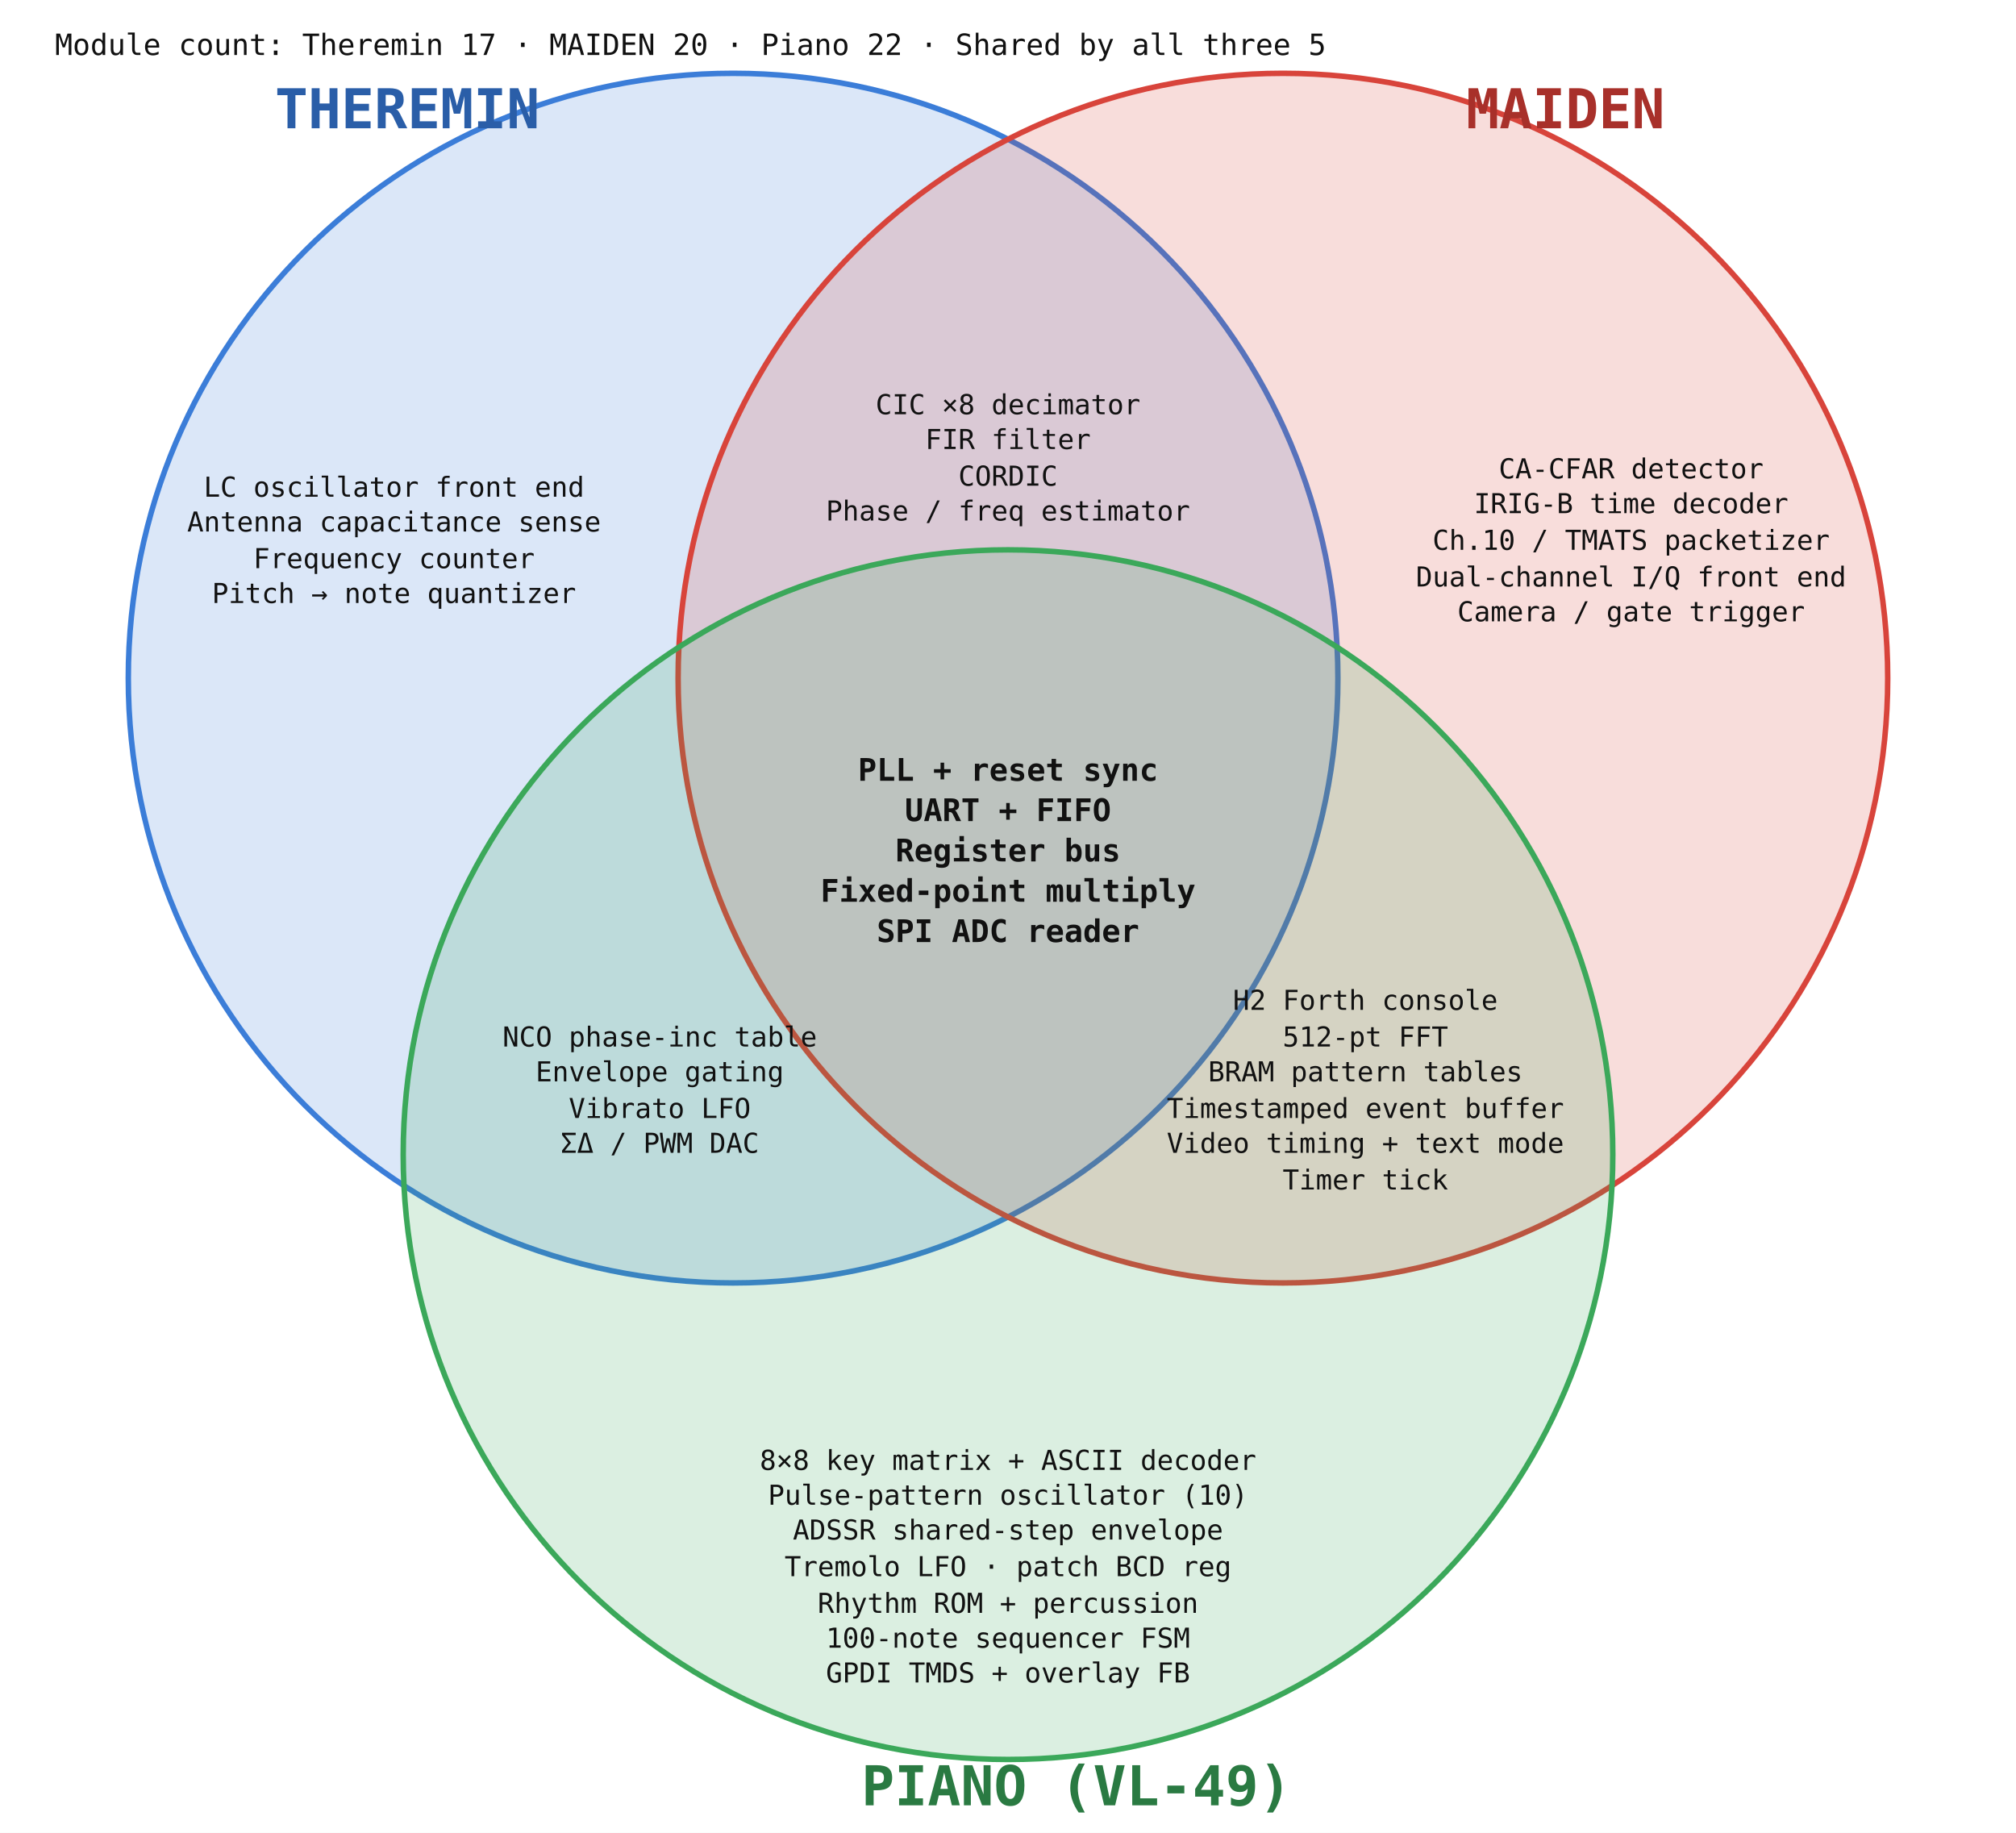
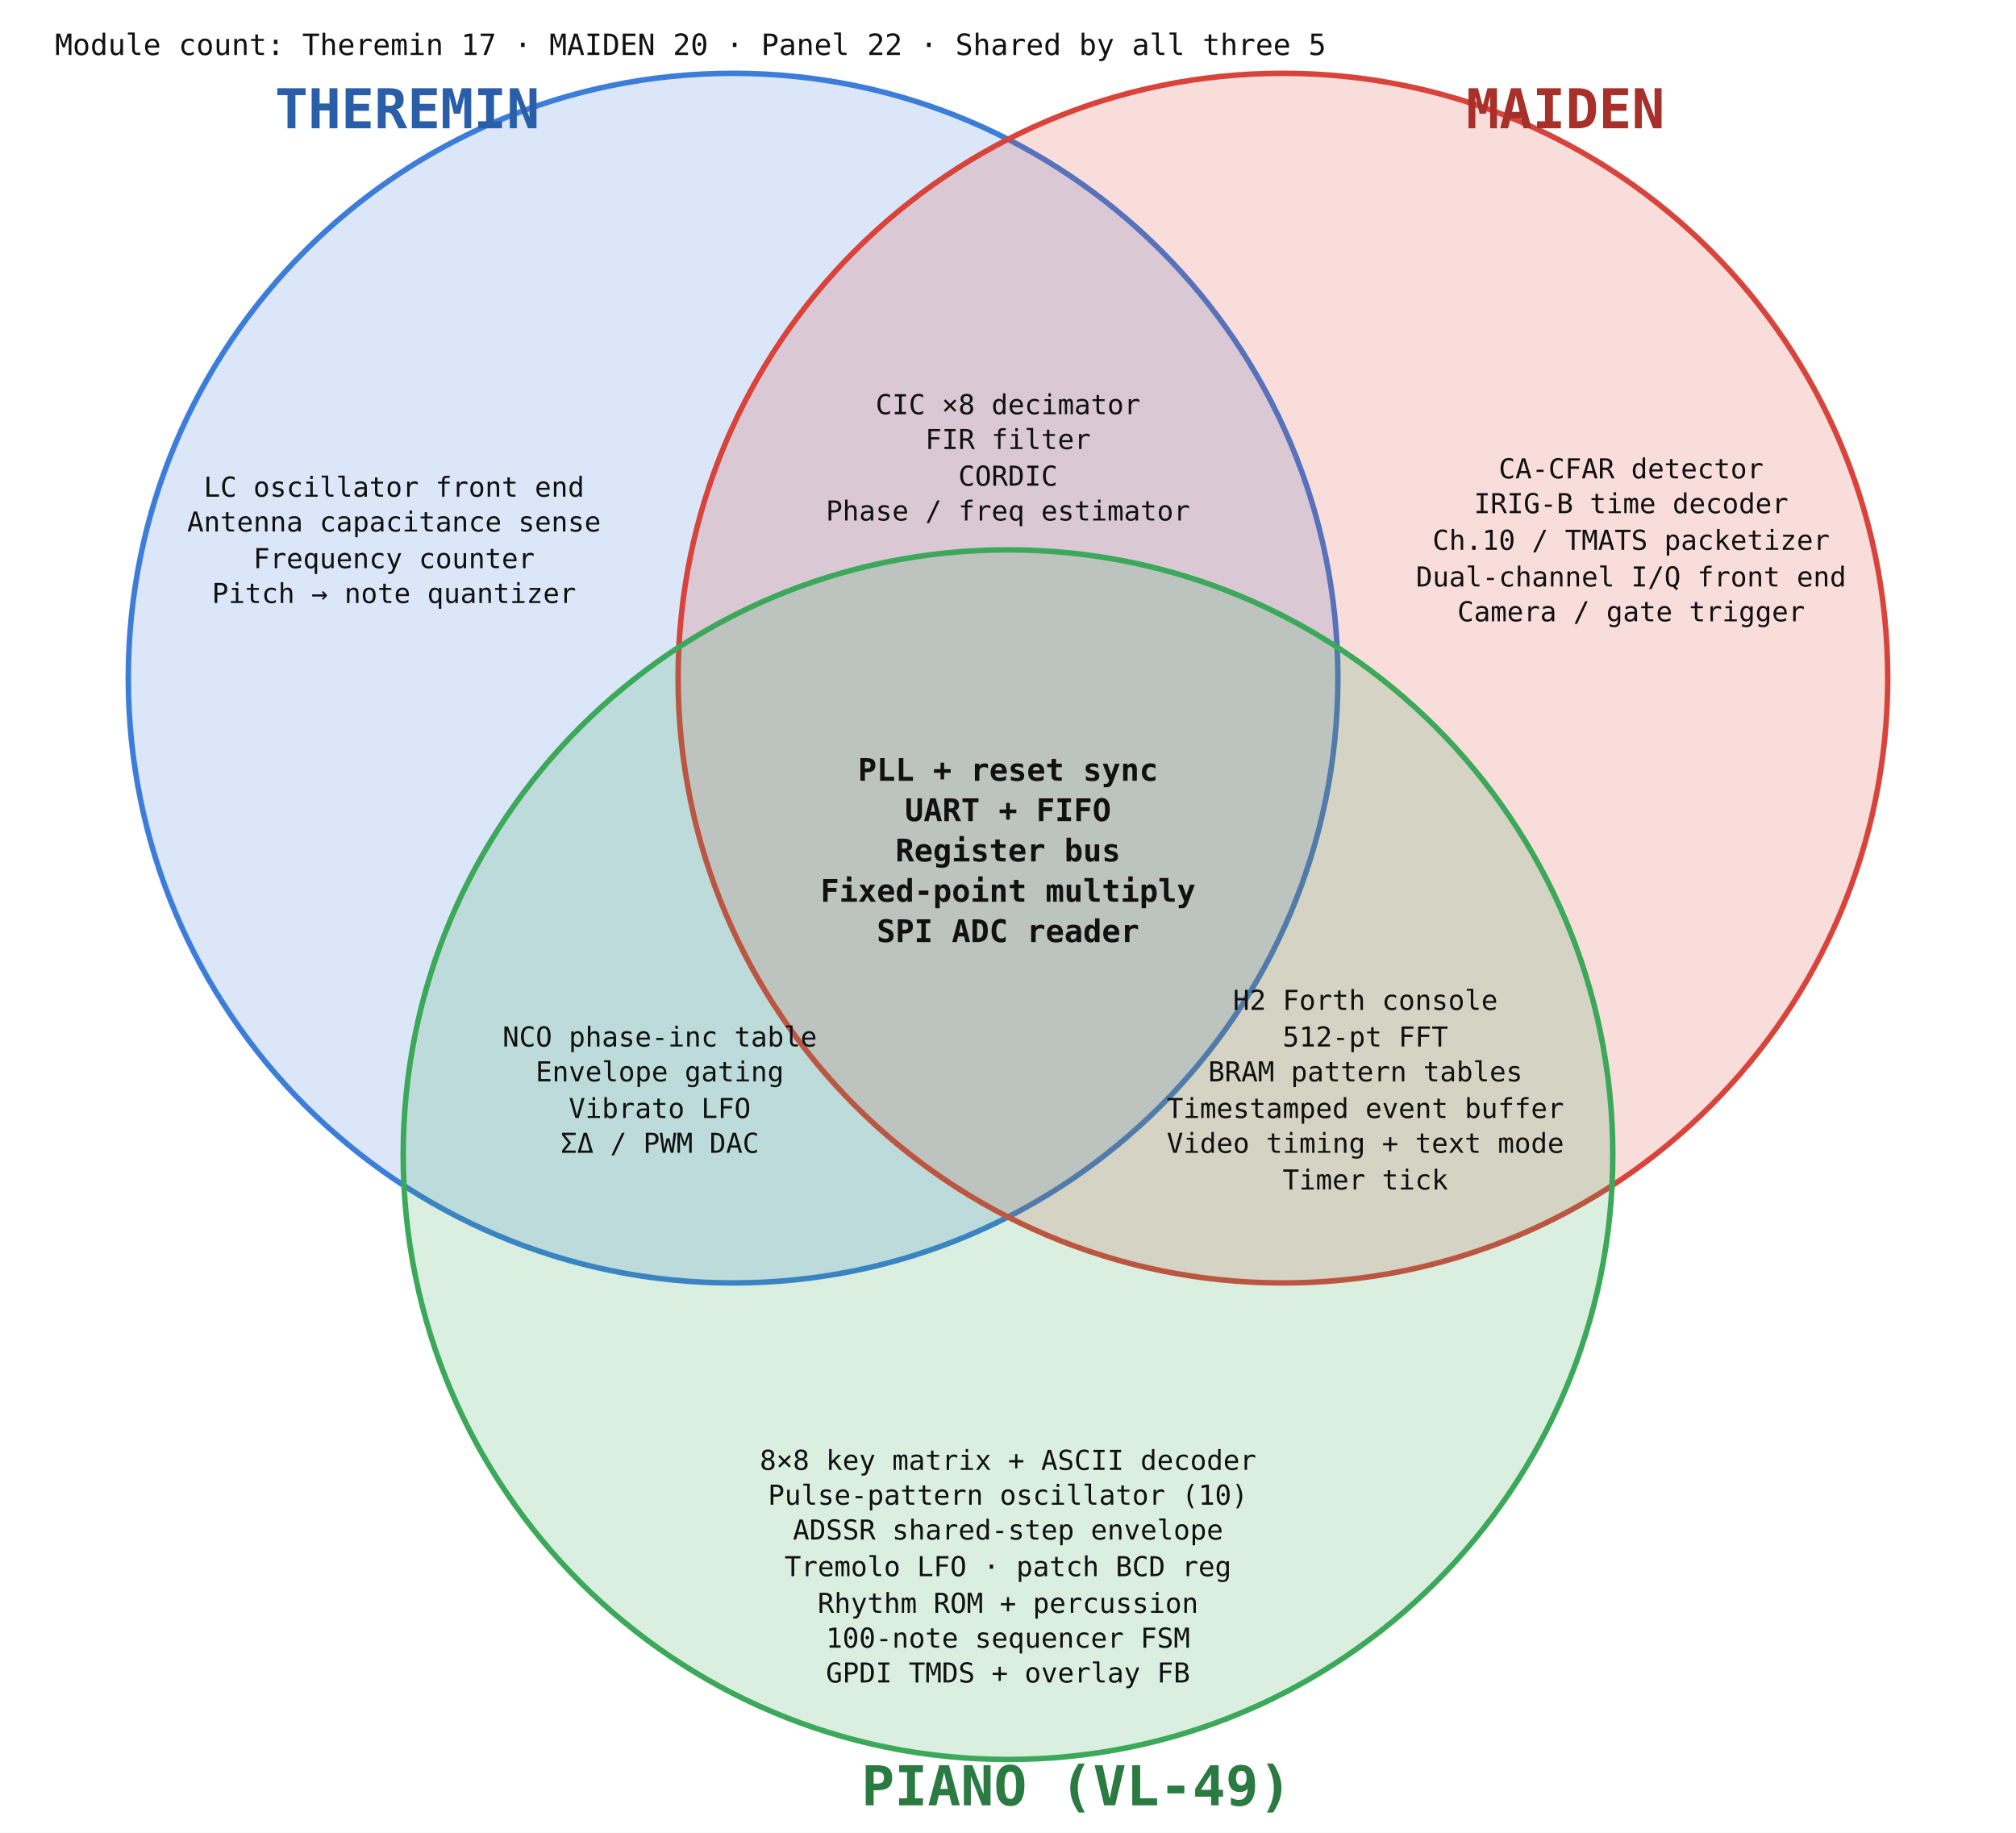
<svg xmlns="http://www.w3.org/2000/svg" viewBox="0 0 1100 1000" font-family="ui-monospace,Menlo,Consolas,monospace">
  <rect width="1100" height="1000" fill="#fff" />
  <circle cx="400" cy="370" r="330" fill="#3b7dd8" fill-opacity="0.18" stroke="#3b7dd8" stroke-width="3" />
  <circle cx="700" cy="370" r="330" fill="#d8443b" fill-opacity="0.18" stroke="#d8443b" stroke-width="3" />
  <circle cx="550" cy="630" r="330" fill="#3ba85a" fill-opacity="0.18" stroke="#3ba85a" stroke-width="3" />
  <text x="150" y="70" font-size="30" font-weight="700" fill="#2a5ea8">THEREMIN</text>
  <text x="800" y="70" font-size="30" font-weight="700" fill="#a8302a">MAIDEN</text>
  <text x="470" y="985" font-size="30" font-weight="700" fill="#2a7a42">PIANO (VL-49)</text>
-   <text x="30" y="30" font-size="16" fill="#111">Module count: Theremin 17 · MAIDEN 20 · Piano 22 · Shared by all three 5</text>
+   <text x="30" y="30" font-size="16" fill="#111">Module count: Theremin 17 · MAIDEN 20 · Panel 22 · Shared by all three 5</text>
  <text x="215" y="271" font-size="15" font-weight="400" fill="#111" text-anchor="middle">LC oscillator front end</text>
  <text x="215" y="290" font-size="15" font-weight="400" fill="#111" text-anchor="middle">Antenna capacitance sense</text>
  <text x="215" y="310" font-size="15" font-weight="400" fill="#111" text-anchor="middle">Frequency counter</text>
  <text x="215" y="329" font-size="15" font-weight="400" fill="#111" text-anchor="middle">Pitch → note quantizer</text>
  <text x="890" y="261" font-size="15" font-weight="400" fill="#111" text-anchor="middle">CA-CFAR detector</text>
  <text x="890" y="280" font-size="15" font-weight="400" fill="#111" text-anchor="middle">IRIG-B time decoder</text>
  <text x="890" y="300" font-size="15" font-weight="400" fill="#111" text-anchor="middle">Ch.10 / TMATS packetizer</text>
  <text x="890" y="320" font-size="15" font-weight="400" fill="#111" text-anchor="middle">Dual-channel I/Q front end</text>
  <text x="890" y="339" font-size="15" font-weight="400" fill="#111" text-anchor="middle">Camera / gate trigger</text>
  <text x="550" y="802" font-size="15" font-weight="400" fill="#111" text-anchor="middle">8×8 key matrix + ASCII decoder</text>
  <text x="550" y="821" font-size="15" font-weight="400" fill="#111" text-anchor="middle">Pulse-pattern oscillator (10)</text>
  <text x="550" y="840" font-size="15" font-weight="400" fill="#111" text-anchor="middle">ADSSR shared-step envelope</text>
  <text x="550" y="860" font-size="15" font-weight="400" fill="#111" text-anchor="middle">Tremolo LFO · patch BCD reg</text>
  <text x="550" y="880" font-size="15" font-weight="400" fill="#111" text-anchor="middle">Rhythm ROM + percussion</text>
  <text x="550" y="899" font-size="15" font-weight="400" fill="#111" text-anchor="middle">100-note sequencer FSM</text>
  <text x="550" y="918" font-size="15" font-weight="400" fill="#111" text-anchor="middle">GPDI TMDS + overlay FB</text>
  <text x="550" y="226" font-size="15" font-weight="400" fill="#111" text-anchor="middle">CIC ×8 decimator</text>
  <text x="550" y="245" font-size="15" font-weight="400" fill="#111" text-anchor="middle">FIR filter</text>
  <text x="550" y="265" font-size="15" font-weight="400" fill="#111" text-anchor="middle">CORDIC</text>
  <text x="550" y="284" font-size="15" font-weight="400" fill="#111" text-anchor="middle">Phase / freq estimator</text>
  <text x="360" y="571" font-size="15" font-weight="400" fill="#111" text-anchor="middle">NCO phase-inc table</text>
  <text x="360" y="590" font-size="15" font-weight="400" fill="#111" text-anchor="middle">Envelope gating</text>
  <text x="360" y="610" font-size="15" font-weight="400" fill="#111" text-anchor="middle">Vibrato LFO</text>
  <text x="360" y="629" font-size="15" font-weight="400" fill="#111" text-anchor="middle">ΣΔ / PWM DAC</text>
  <text x="745" y="551" font-size="15" font-weight="400" fill="#111" text-anchor="middle">H2 Forth console</text>
  <text x="745" y="571" font-size="15" font-weight="400" fill="#111" text-anchor="middle">512-pt FFT</text>
  <text x="745" y="590" font-size="15" font-weight="400" fill="#111" text-anchor="middle">BRAM pattern tables</text>
  <text x="745" y="610" font-size="15" font-weight="400" fill="#111" text-anchor="middle">Timestamped event buffer</text>
  <text x="745" y="629" font-size="15" font-weight="400" fill="#111" text-anchor="middle">Video timing + text mode</text>
  <text x="745" y="649" font-size="15" font-weight="400" fill="#111" text-anchor="middle">Timer tick</text>
  <text x="550" y="426" font-size="17" font-weight="700" fill="#111" text-anchor="middle">PLL + reset sync</text>
  <text x="550" y="448" font-size="17" font-weight="700" fill="#111" text-anchor="middle">UART + FIFO</text>
  <text x="550" y="470" font-size="17" font-weight="700" fill="#111" text-anchor="middle">Register bus</text>
  <text x="550" y="492" font-size="17" font-weight="700" fill="#111" text-anchor="middle">Fixed-point multiply</text>
  <text x="550" y="514" font-size="17" font-weight="700" fill="#111" text-anchor="middle">SPI ADC reader</text>
</svg>
